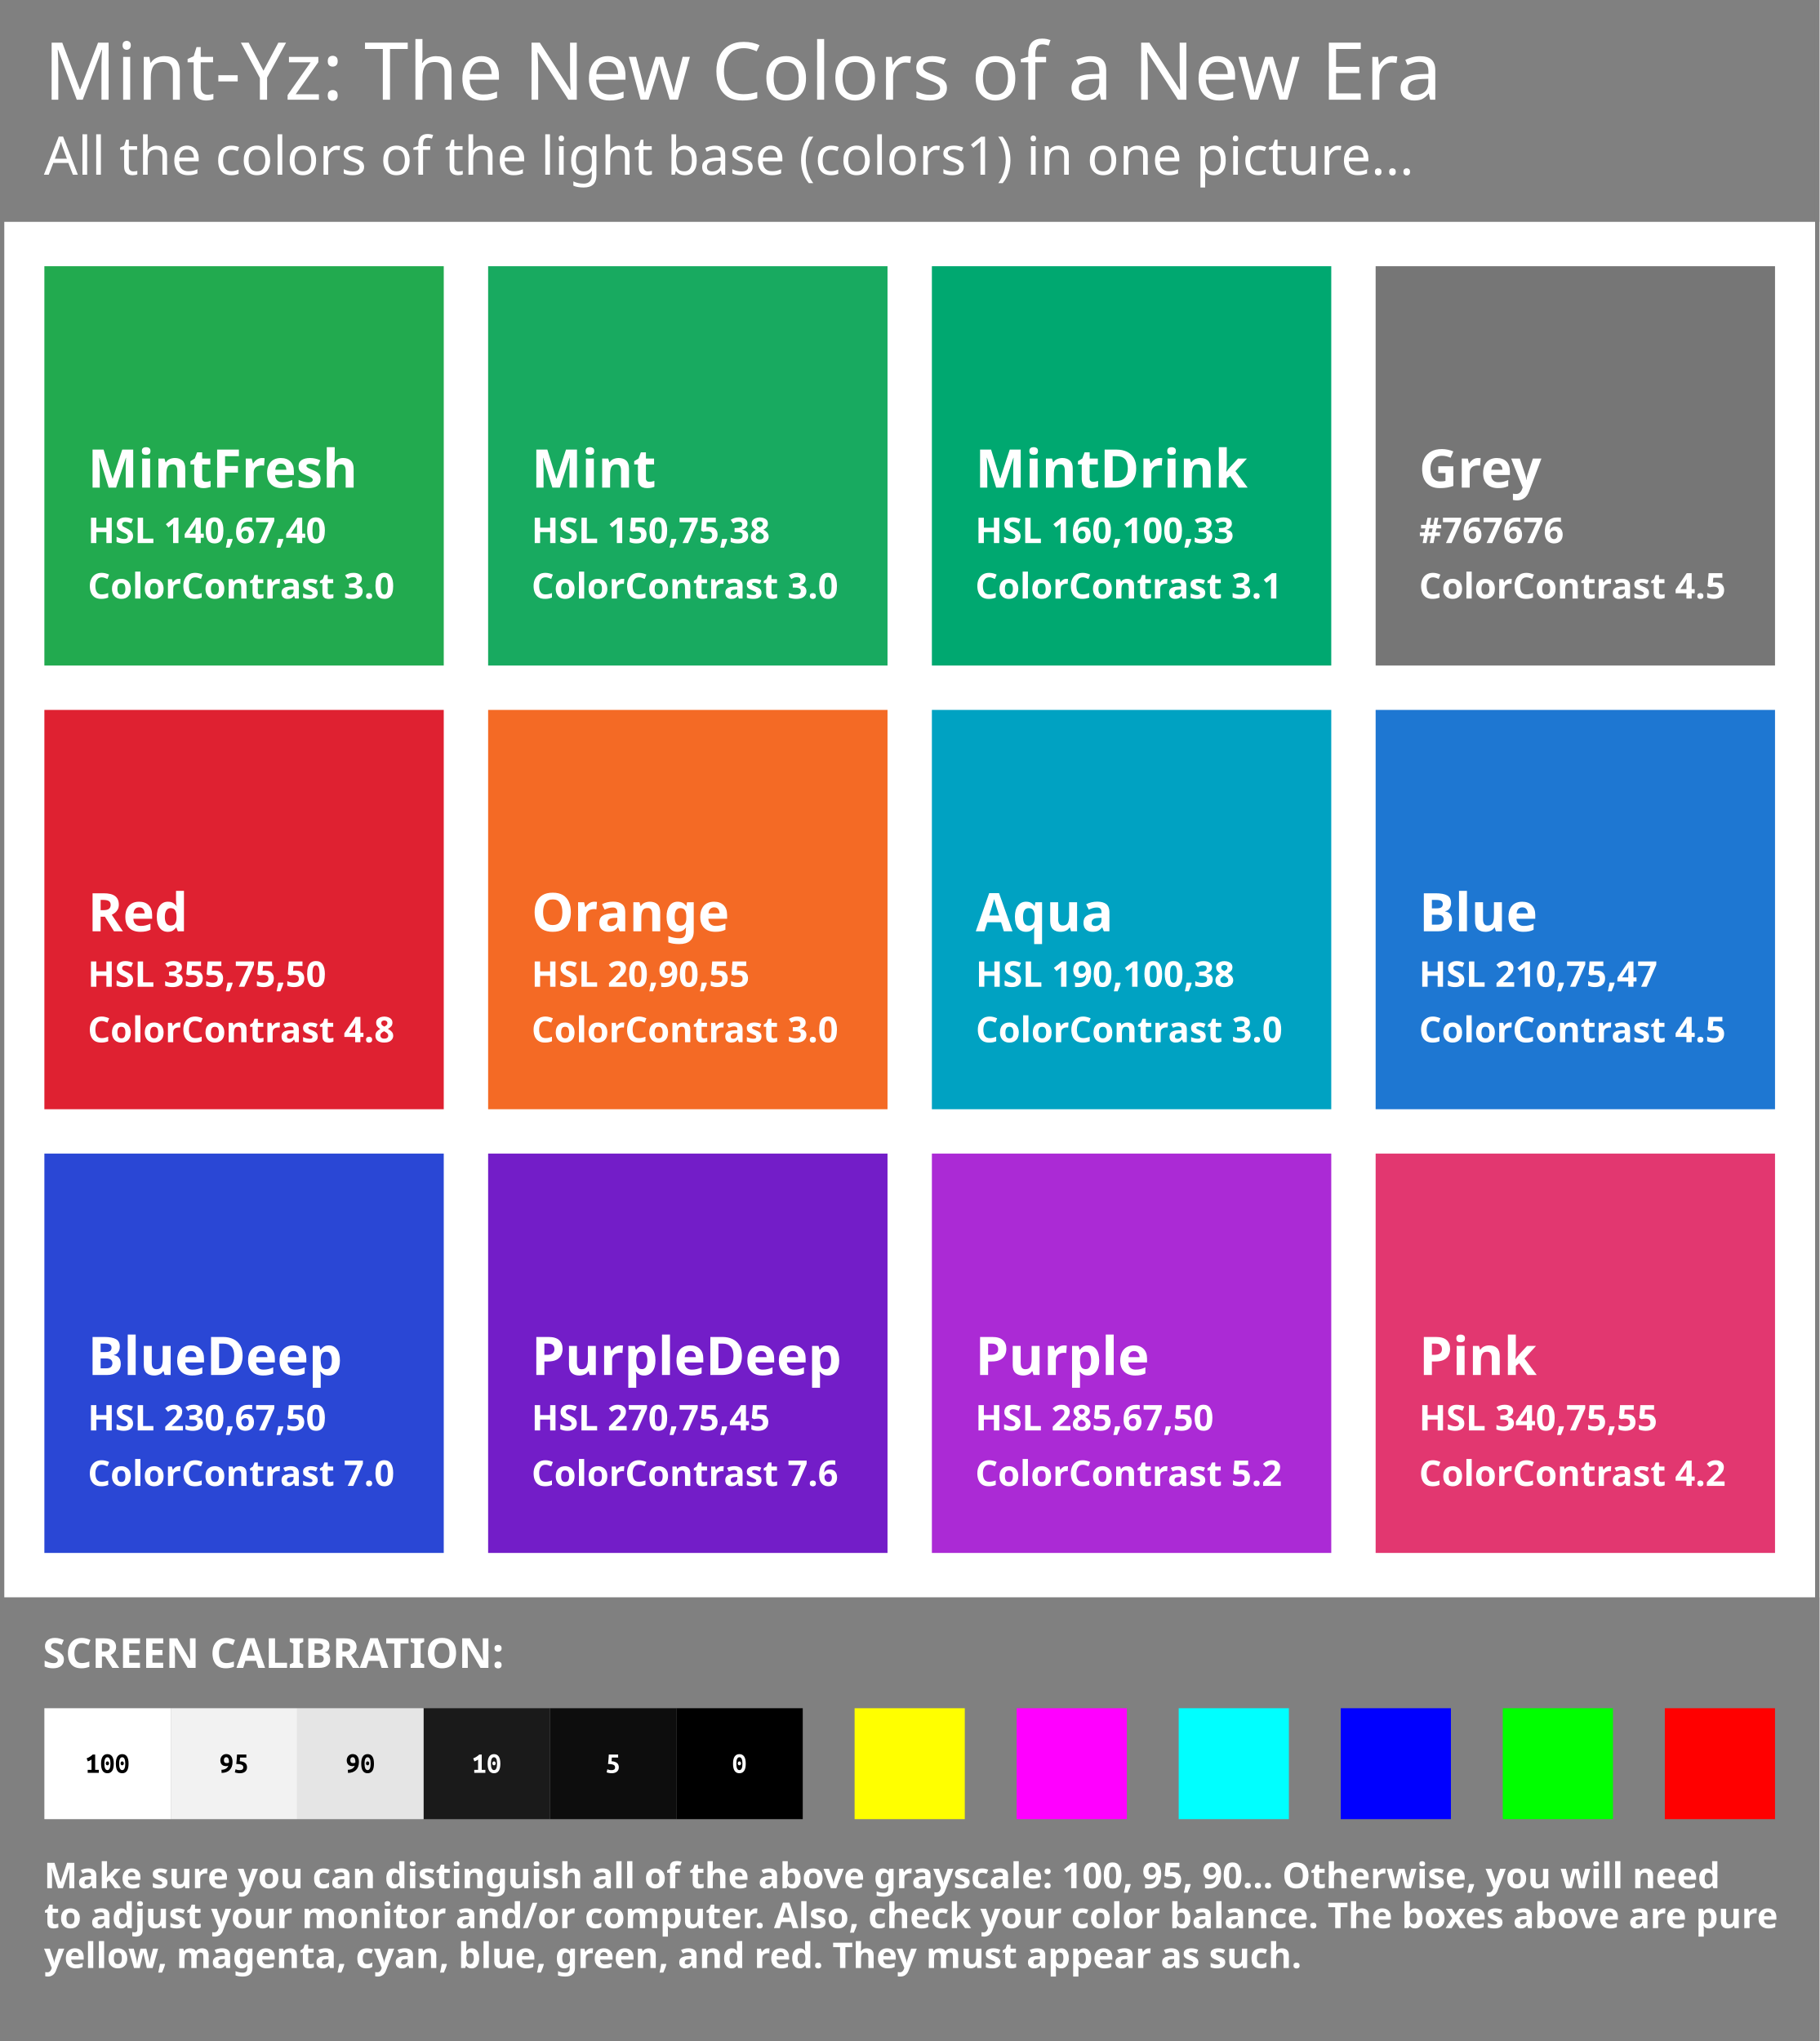
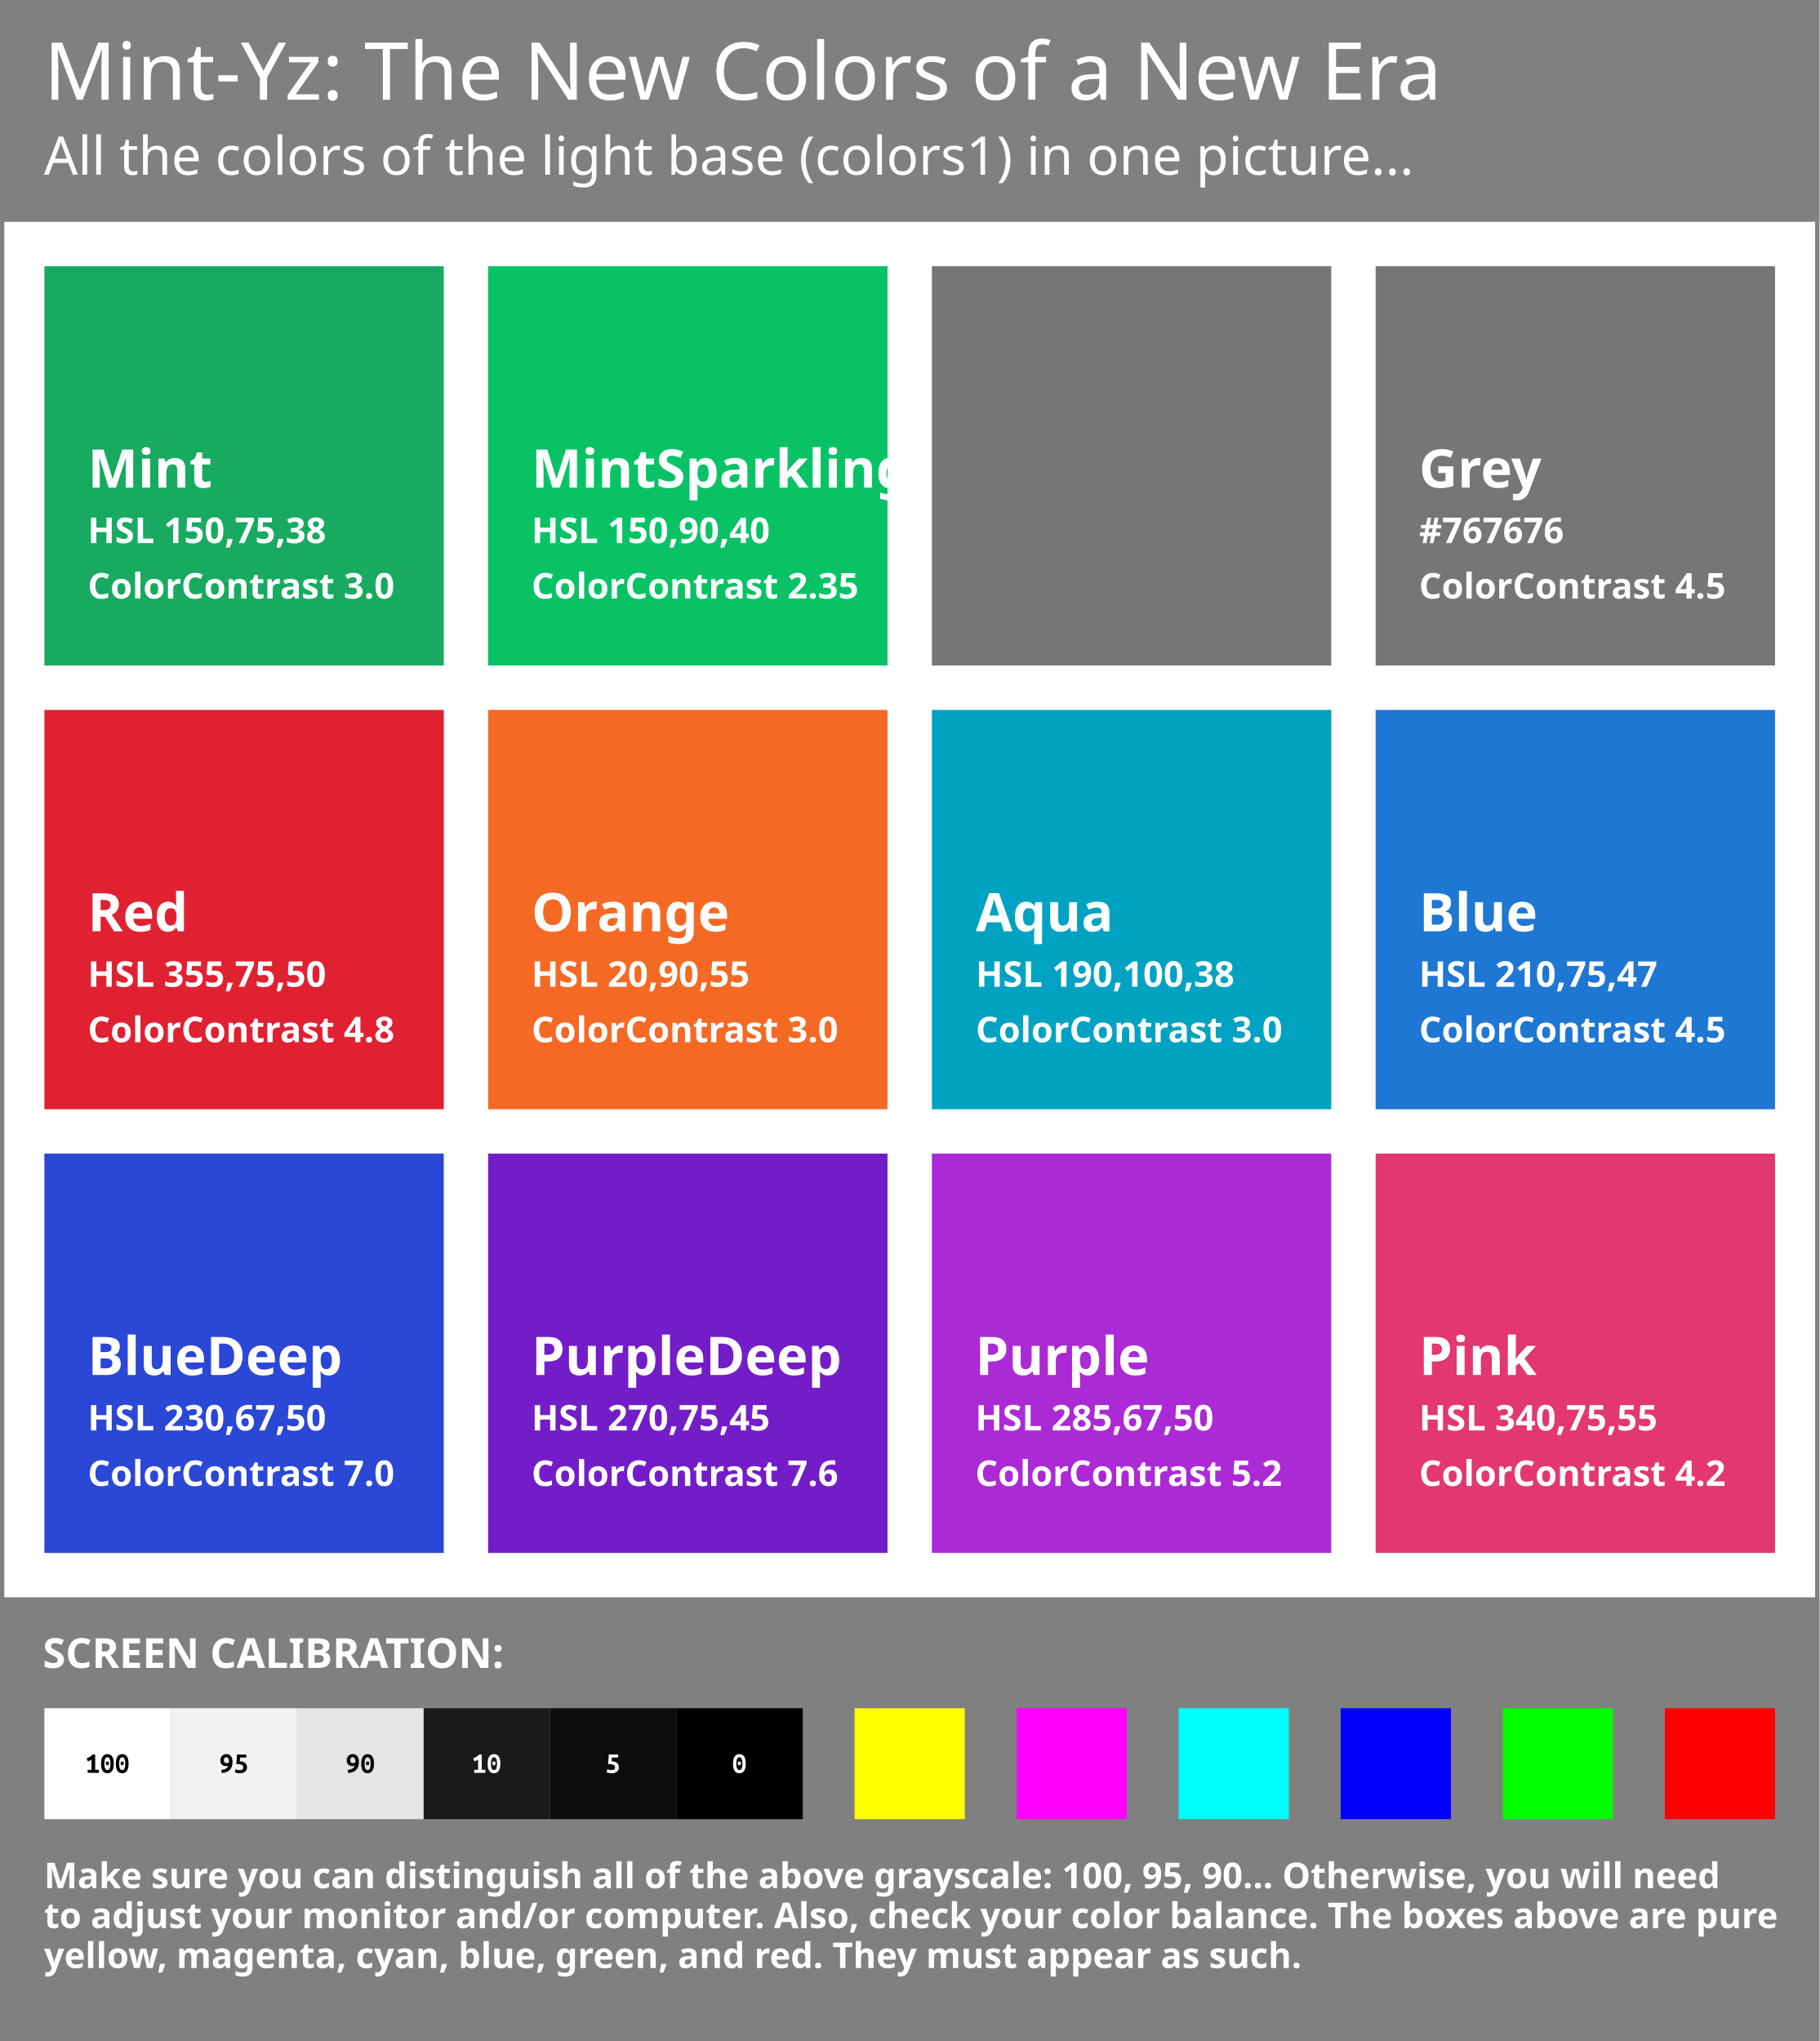
<svg xmlns="http://www.w3.org/2000/svg" width="820" height="920" viewBox="0 0 820 920" version="1.1" id="svg8">
  <defs id="defs2" />
  <g id="layer5">
    <rect y="0" x="0" height="920" width="820" id="rect122" style="fill:#ffffff;fill-opacity:1;stroke:none;stroke-width:0;stroke-opacity:1" />
  </g>
  <g id="layer1" transform="translate(0,-91.79999)">
+     <rect y="211.8" x="420" height="180" width="180" id="rect133" style="vector-effect:none;fill:#767676;fill-opacity:1;stroke:none;stroke-width:0;stroke-linecap:butt;stroke-linejoin:miter;stroke-miterlimit:4;stroke-dasharray:none;stroke-dashoffset:0;stroke-opacity:1" />
    <rect y="91.8" x="0" height="100" width="820" id="rect903" style="opacity:1;vector-effect:none;fill:#808080;fill-opacity:1;stroke:none;stroke-width:0;stroke-linecap:butt;stroke-linejoin:miter;stroke-miterlimit:4;stroke-dasharray:none;stroke-dashoffset:0;stroke-opacity:1" />
    <text xml:space="preserve" style="font-style:normal;font-variant:normal;font-weight:normal;font-stretch:normal;font-size:24px;line-height:1.25;font-family:'DejaVu Sans';-inkscape-font-specification:'DejaVu Sans';text-align:start;letter-spacing:0px;word-spacing:0px;text-anchor:start;fill:#000000;fill-opacity:1;stroke:none" x="19.784" y="136.748" id="text947">
      <tspan x="19.784" y="136.748" style="font-style:normal;font-variant:normal;font-weight:normal;font-stretch:normal;font-size:36px;font-family:'Ubuntu Mono';-inkscape-font-specification:'Ubuntu Mono';fill:#ffffff;fill-opacity:1" id="tspan921">Mint-Yz: The New Colors of a New Era</tspan>
      <tspan id="tspan135" x="19.784" y="170.556" style="font-style:normal;font-variant:normal;font-weight:normal;font-stretch:normal;font-size:24px;font-family:'Ubuntu Mono';-inkscape-font-specification:'Ubuntu Mono';fill:#ffffff;fill-opacity:1">All the colors of the light base (colors1) in one picture...</tspan>
    </text>
    <rect y="92.768" x="0.968" height="918.063" width="818.063" id="rect115" style="fill:none;fill-opacity:1;stroke:#808080;stroke-width:1.937;stroke-opacity:1" />
    <g id="g1134" transform="translate(0,-50)">
      <rect y="861.8" x="0" height="200" width="820" id="rect4820" style="opacity:1;vector-effect:none;fill:#808080;fill-opacity:1;stroke:none;stroke-width:0;stroke-linecap:butt;stroke-linejoin:miter;stroke-miterlimit:4;stroke-dasharray:none;stroke-dashoffset:0;stroke-opacity:1" />
      <g id="g1061">
        <g transform="matrix(0,-2.099737,2.760329,0,-19.81775,889.5778)" style="display:inline" id="g1269">
          <rect transform="rotate(-90)" rx="6.3846035e-17" y="-34.396" x="-297" height="23.812" width="17.992" id="rect7" style="fill:#ff0000;fill-opacity:1;stroke:none;stroke-width:0.15;stroke-miterlimit:4;stroke-dasharray:none;stroke-opacity:1" />
          <rect transform="rotate(-90)" style="fill:#00ff00;fill-opacity:1;stroke:none;stroke-width:0.15;stroke-miterlimit:4;stroke-dasharray:none;stroke-opacity:1" id="rect9" width="17.992" height="23.812" x="-270.542" y="-34.396" rx="6.3846035e-17" />
          <rect transform="rotate(-90)" rx="6.3846035e-17" y="-34.396" x="-244.083" height="23.812" width="17.992" id="rect11" style="fill:#0000ff;fill-opacity:1;stroke:none;stroke-width:0.15;stroke-miterlimit:4;stroke-dasharray:none;stroke-opacity:1" />
          <rect transform="rotate(-90)" style="fill:#ffff00;fill-opacity:1;stroke:none;stroke-width:0.15;stroke-miterlimit:4;stroke-dasharray:none;stroke-opacity:1" id="rect818" width="17.992" height="23.812" x="-164.708" y="-34.396" rx="6.3846035e-17" />
          <rect transform="rotate(-90)" rx="6.3846035e-17" y="-34.396" x="-217.625" height="23.812" width="17.992" id="rect820-7" style="fill:#00ffff;fill-opacity:1;stroke:none;stroke-width:0.15;stroke-miterlimit:4;stroke-dasharray:none;stroke-opacity:1" />
          <rect transform="rotate(-90)" style="fill:#ff00ff;fill-opacity:1;stroke:none;stroke-width:0.15;stroke-miterlimit:4;stroke-dasharray:none;stroke-opacity:1" id="rect822-6" width="17.992" height="23.812" x="-191.167" y="-34.396" rx="6.3846035e-17" />
        </g>
        <rect transform="scale(-1)" style="display:inline;fill:#000000;fill-opacity:1;stroke:none;stroke-width:0.387;stroke-miterlimit:4;stroke-dasharray:none;stroke-opacity:1" id="rect1035" width="56.966" height="50" x="-361.798" y="-961.8" rx="2.0215312e-16" />
        <rect transform="scale(-1)" rx="2.0215312e-16" y="-961.8" x="-304.831" height="50" width="56.966" id="rect1037" style="display:inline;fill:#0d0d0d;fill-opacity:1;stroke:none;stroke-width:0.387;stroke-miterlimit:4;stroke-dasharray:none;stroke-opacity:1" />
        <rect transform="scale(-1)" style="display:inline;fill:#f2f2f2;fill-opacity:1;stroke:none;stroke-width:0.387;stroke-miterlimit:4;stroke-dasharray:none;stroke-opacity:1" id="rect1039" width="56.966" height="50" x="-133.933" y="-961.8" rx="2.0215312e-16" />
        <rect transform="scale(-1)" rx="2.0215312e-16" y="-961.8" x="-247.865" height="50" width="56.966" id="rect1041" style="display:inline;fill:#1a1a1a;fill-opacity:1;stroke:none;stroke-width:0.387;stroke-miterlimit:4;stroke-dasharray:none;stroke-opacity:1" />
        <rect transform="scale(-1)" style="display:inline;fill:#e5e5e5;fill-opacity:1;stroke:none;stroke-width:0.387;stroke-miterlimit:4;stroke-dasharray:none;stroke-opacity:1" id="rect1043" width="56.966" height="50" x="-190.899" y="-961.8" rx="2.0215312e-16" />
        <rect rx="2.0215312e-16" y="-961.8" x="-76.966" height="50" width="56.966" id="rect1045" style="display:inline;fill:#ffffff;fill-opacity:1;stroke:none;stroke-width:0.387;stroke-miterlimit:4;stroke-dasharray:none;stroke-opacity:1" transform="scale(-1)" />
        <g id="g1028">
          <g style="font-weight:bold;font-size:13.333px;line-height:17.778px;font-family:'Ubuntu Mono';-inkscape-font-specification:'Ubuntu Mono Bold';letter-spacing:0px;word-spacing:0px" id="text135" aria-label="100">
            <path id="path983" style="font-size:13.333px;text-align:center;text-anchor:middle" d="m 41.25,939.573 v -4.613 q -0.373,0.267 -0.853,0.48 -0.48,0.2 -0.813,0.32 l -0.533,-1.36 q 0.32,-0.12 0.693,-0.307 0.373,-0.187 0.747,-0.413 0.373,-0.227 0.707,-0.48 0.333,-0.253 0.573,-0.52 h 1.12 v 6.893 h 1.64 v 1.36 h -5.013 v -1.36 z" />
            <path id="path985" style="font-size:13.333px;text-align:center;text-anchor:middle" d="m 51.277,936.786 q 0,2.187 -0.733,3.253 -0.733,1.067 -2.133,1.067 -1.4,0 -2.133,-1.067 -0.733,-1.067 -0.733,-3.253 0,-2.16 0.747,-3.227 0.747,-1.067 2.12,-1.067 1.4,0 2.133,1.067 0.733,1.053 0.733,3.227 z m -1.48,0 q 0,-1.413 -0.36,-2.147 -0.347,-0.747 -1.027,-0.747 -0.667,0 -1.027,0.747 -0.36,0.733 -0.36,2.147 0,1.427 0.36,2.173 0.36,0.733 1.027,0.733 0.68,0 1.027,-0.733 0.36,-0.747 0.36,-2.173 z m -0.64,-0.133 q 0,0.36 -0.213,0.627 -0.2,0.253 -0.52,0.253 -0.347,0 -0.547,-0.253 -0.2,-0.267 -0.2,-0.627 0,-0.36 0.2,-0.627 0.2,-0.267 0.547,-0.267 0.32,0 0.52,0.267 0.213,0.267 0.213,0.627 z" />
            <path id="path987" style="font-size:13.333px;text-align:center;text-anchor:middle" d="m 57.943,936.786 q 0,2.187 -0.733,3.253 -0.733,1.067 -2.133,1.067 -1.4,0 -2.133,-1.067 -0.733,-1.067 -0.733,-3.253 0,-2.16 0.747,-3.227 0.747,-1.067 2.12,-1.067 1.4,0 2.133,1.067 0.733,1.053 0.733,3.227 z m -1.48,0 q 0,-1.413 -0.36,-2.147 -0.347,-0.747 -1.027,-0.747 -0.667,0 -1.027,0.747 -0.36,0.733 -0.36,2.147 0,1.427 0.36,2.173 0.36,0.733 1.027,0.733 0.68,0 1.027,-0.733 0.36,-0.747 0.36,-2.173 z m -0.64,-0.133 q 0,0.36 -0.213,0.627 -0.2,0.253 -0.52,0.253 -0.347,0 -0.547,-0.253 -0.2,-0.267 -0.2,-0.627 0,-0.36 0.2,-0.627 0.2,-0.267 0.547,-0.267 0.32,0 0.52,0.267 0.213,0.267 0.213,0.627 z" />
          </g>
          <g style="font-weight:bold;font-size:13.333px;line-height:17.778px;font-family:'Ubuntu Mono';-inkscape-font-specification:'Ubuntu Mono Bold';letter-spacing:0px;word-spacing:0px" id="text141" aria-label="0">
            <path id="path990" style="font-size:13.333px;text-align:center;text-anchor:middle;fill:#ffffff;fill-opacity:1" d="m 336.107,936.786 q 0,2.187 -0.733,3.253 -0.733,1.067 -2.133,1.067 -1.4,0 -2.133,-1.067 -0.733,-1.067 -0.733,-3.253 0,-2.16 0.747,-3.227 0.747,-1.067 2.12,-1.067 1.4,0 2.133,1.067 0.733,1.053 0.733,3.227 z m -1.48,0 q 0,-1.413 -0.36,-2.147 -0.347,-0.747 -1.027,-0.747 -0.667,0 -1.027,0.747 -0.36,0.733 -0.36,2.147 0,1.427 0.36,2.173 0.36,0.733 1.027,0.733 0.68,0 1.027,-0.733 0.36,-0.747 0.36,-2.173 z m -0.64,-0.133 q 0,0.36 -0.213,0.627 -0.2,0.253 -0.52,0.253 -0.347,0 -0.547,-0.253 -0.2,-0.267 -0.2,-0.627 0,-0.36 0.2,-0.627 0.2,-0.267 0.547,-0.267 0.32,0 0.52,0.267 0.213,0.267 0.213,0.627 z" />
          </g>
          <g style="font-weight:bold;font-size:13.333px;line-height:17.778px;font-family:'Ubuntu Mono';-inkscape-font-specification:'Ubuntu Mono Bold';letter-spacing:0px;word-spacing:0px" id="text968" aria-label="95">
            <path id="path993" style="font-size:13.333px;text-align:center;text-anchor:middle" d="m 102.189,936.546 q 0.253,0 0.533,-0.053 0.28,-0.053 0.453,-0.147 0.013,-0.107 0.013,-0.253 0.013,-0.16 0.013,-0.307 0,-0.333 -0.067,-0.667 -0.053,-0.347 -0.2,-0.627 -0.133,-0.28 -0.373,-0.453 -0.227,-0.173 -0.573,-0.173 -0.293,0 -0.507,0.12 -0.2,0.107 -0.333,0.293 -0.12,0.187 -0.187,0.44 -0.053,0.253 -0.053,0.533 0,0.627 0.293,0.96 0.293,0.333 0.987,0.333 z m -0.213,1.36 q -0.72,0 -1.227,-0.2 -0.507,-0.213 -0.827,-0.573 -0.32,-0.36 -0.467,-0.827 -0.147,-0.48 -0.147,-1.027 0,-0.48 0.16,-0.973 0.173,-0.507 0.493,-0.907 0.333,-0.413 0.827,-0.667 0.493,-0.267 1.16,-0.267 1.387,0 2.12,0.933 0.733,0.933 0.733,2.6 0,1.2 -0.347,2.133 -0.347,0.92 -1,1.547 -0.64,0.627 -1.56,0.96 -0.907,0.32 -2.027,0.32 l -0.053,-1.413 q 1.067,-0.013 1.907,-0.453 0.84,-0.453 1.187,-1.413 -0.52,0.227 -0.933,0.227 z" />
            <path id="path995" style="font-size:13.333px;text-align:center;text-anchor:middle" d="m 109.656,938.506 q 0,-0.347 -0.12,-0.627 -0.107,-0.293 -0.453,-0.493 -0.333,-0.213 -0.96,-0.32 -0.627,-0.12 -1.64,-0.12 0.133,-1.12 0.213,-2.187 0.08,-1.08 0.12,-2.08 h 4.213 v 1.36 h -2.84 q -0.027,0.427 -0.067,0.893 -0.04,0.467 -0.067,0.76 1.653,0.107 2.467,0.8 0.813,0.693 0.813,1.947 0,0.573 -0.2,1.067 -0.2,0.48 -0.613,0.84 -0.413,0.36 -1.027,0.56 -0.613,0.2 -1.427,0.2 -0.32,0 -0.653,-0.04 -0.333,-0.04 -0.64,-0.107 -0.307,-0.053 -0.56,-0.133 -0.24,-0.08 -0.373,-0.147 l 0.333,-1.36 q 0.293,0.147 0.747,0.267 0.453,0.12 1.133,0.12 0.48,0 0.787,-0.107 0.32,-0.107 0.493,-0.267 0.187,-0.173 0.253,-0.387 0.067,-0.213 0.067,-0.44 z" />
          </g>
          <g style="font-weight:bold;font-size:13.333px;line-height:17.778px;font-family:'Ubuntu Mono';-inkscape-font-specification:'Ubuntu Mono Bold';letter-spacing:0px;word-spacing:0px" id="text973" aria-label="90">
            <path id="path998" style="font-size:13.333px;text-align:center;text-anchor:middle" d="m 159.155,936.546 q 0.253,0 0.533,-0.053 0.28,-0.053 0.453,-0.147 0.013,-0.107 0.013,-0.253 0.013,-0.16 0.013,-0.307 0,-0.333 -0.067,-0.667 -0.053,-0.347 -0.2,-0.627 -0.133,-0.28 -0.373,-0.453 -0.227,-0.173 -0.573,-0.173 -0.293,0 -0.507,0.12 -0.2,0.107 -0.333,0.293 -0.12,0.187 -0.187,0.44 -0.053,0.253 -0.053,0.533 0,0.627 0.293,0.96 0.293,0.333 0.987,0.333 z m -0.213,1.36 q -0.72,0 -1.227,-0.2 -0.507,-0.213 -0.827,-0.573 -0.32,-0.36 -0.467,-0.827 -0.147,-0.48 -0.147,-1.027 0,-0.48 0.16,-0.973 0.173,-0.507 0.493,-0.907 0.333,-0.413 0.827,-0.667 0.493,-0.267 1.16,-0.267 1.387,0 2.12,0.933 0.733,0.933 0.733,2.6 0,1.2 -0.347,2.133 -0.347,0.92 -1,1.547 -0.64,0.627 -1.56,0.96 -0.907,0.32 -2.027,0.32 l -0.053,-1.413 q 1.067,-0.013 1.907,-0.453 0.84,-0.453 1.187,-1.413 -0.52,0.227 -0.933,0.227 z" />
            <path id="path1000" style="font-size:13.333px;text-align:center;text-anchor:middle" d="m 168.542,936.786 q 0,2.187 -0.733,3.253 -0.733,1.067 -2.133,1.067 -1.4,0 -2.133,-1.067 -0.733,-1.067 -0.733,-3.253 0,-2.16 0.747,-3.227 0.747,-1.067 2.12,-1.067 1.4,0 2.133,1.067 0.733,1.053 0.733,3.227 z m -1.48,0 q 0,-1.413 -0.36,-2.147 -0.347,-0.747 -1.027,-0.747 -0.667,0 -1.027,0.747 -0.36,0.733 -0.36,2.147 0,1.427 0.36,2.173 0.36,0.733 1.027,0.733 0.68,0 1.027,-0.733 0.36,-0.747 0.36,-2.173 z m -0.64,-0.133 q 0,0.36 -0.213,0.627 -0.2,0.253 -0.52,0.253 -0.347,0 -0.547,-0.253 -0.2,-0.267 -0.2,-0.627 0,-0.36 0.2,-0.627 0.2,-0.267 0.547,-0.267 0.32,0 0.52,0.267 0.213,0.267 0.213,0.627 z" />
          </g>
          <g style="font-weight:bold;font-size:13.333px;line-height:17.778px;font-family:'Ubuntu Mono';-inkscape-font-specification:'Ubuntu Mono Bold';letter-spacing:0px;word-spacing:0px" id="text977" aria-label="10">
            <path id="path1003" style="font-size:13.333px;text-align:center;text-anchor:middle;fill:#ffffff;fill-opacity:1" d="m 215.481,939.573 v -4.613 q -0.373,0.267 -0.853,0.48 -0.48,0.2 -0.813,0.32 l -0.533,-1.36 q 0.32,-0.12 0.693,-0.307 0.373,-0.187 0.747,-0.413 0.373,-0.227 0.707,-0.48 0.333,-0.253 0.573,-0.52 h 1.12 v 6.893 h 1.64 v 1.36 H 213.748 v -1.36 z" />
            <path id="path1005" style="font-size:13.333px;text-align:center;text-anchor:middle;fill:#ffffff;fill-opacity:1" d="m 225.508,936.786 q 0,2.187 -0.733,3.253 -0.733,1.067 -2.133,1.067 -1.4,0 -2.133,-1.067 -0.733,-1.067 -0.733,-3.253 0,-2.16 0.747,-3.227 0.747,-1.067 2.12,-1.067 1.4,0 2.133,1.067 0.733,1.053 0.733,3.227 z m -1.48,0 q 0,-1.413 -0.36,-2.147 -0.347,-0.747 -1.027,-0.747 -0.667,0 -1.027,0.747 -0.36,0.733 -0.36,2.147 0,1.427 0.36,2.173 0.36,0.733 1.027,0.733 0.68,0 1.027,-0.733 0.36,-0.747 0.36,-2.173 z m -0.64,-0.133 q 0,0.36 -0.213,0.627 -0.2,0.253 -0.52,0.253 -0.347,0 -0.547,-0.253 -0.2,-0.267 -0.2,-0.627 0,-0.36 0.2,-0.627 0.2,-0.267 0.547,-0.267 0.32,0 0.52,0.267 0.213,0.267 0.213,0.627 z" />
          </g>
          <g style="font-weight:bold;font-size:13.333px;line-height:17.778px;font-family:'Ubuntu Mono';-inkscape-font-specification:'Ubuntu Mono Bold';letter-spacing:0px;word-spacing:0px" id="text981" aria-label="5">
            <path id="path1008" style="font-size:13.333px;text-align:center;text-anchor:middle;fill:#ffffff;fill-opacity:1" d="m 277.221,938.506 q 0,-0.347 -0.12,-0.627 -0.107,-0.293 -0.453,-0.493 -0.333,-0.213 -0.96,-0.32 -0.627,-0.12 -1.64,-0.12 0.133,-1.12 0.213,-2.187 0.08,-1.08 0.12,-2.08 h 4.213 v 1.36 h -2.84 q -0.027,0.427 -0.067,0.893 -0.04,0.467 -0.067,0.76 1.653,0.107 2.467,0.8 0.813,0.693 0.813,1.947 0,0.573 -0.2,1.067 -0.2,0.48 -0.613,0.84 -0.413,0.36 -1.027,0.56 -0.613,0.2 -1.427,0.2 -0.32,0 -0.653,-0.04 -0.333,-0.04 -0.64,-0.107 -0.307,-0.053 -0.56,-0.133 -0.24,-0.08 -0.373,-0.147 l 0.333,-1.36 q 0.293,0.147 0.747,0.267 0.453,0.12 1.133,0.12 0.48,0 0.787,-0.107 0.32,-0.107 0.493,-0.267 0.187,-0.173 0.253,-0.387 0.067,-0.213 0.067,-0.44 z" />
          </g>
        </g>
      </g>
      <text id="text1065" y="893.616" x="19.253" style="font-weight:bold;font-size:18.667px;line-height:29.333px;font-family:'Ubuntu Mono';-inkscape-font-specification:'Ubuntu Mono Bold';letter-spacing:0px;word-spacing:0px" xml:space="preserve">
        <tspan style="font-size:18.667px;fill:#ffffff;fill-opacity:1" y="893.616" x="19.253" id="tspan1063">SCREEN CALIBRATION:</tspan>
      </text>
      <text id="text1069" y="992.904" x="19.856" style="font-weight:bold;font-size:16px;line-height:18px;font-family:'Ubuntu Mono';-inkscape-font-specification:'Ubuntu Mono Bold';letter-spacing:0px;word-spacing:0px" xml:space="preserve">
        <tspan style="font-style:normal;font-variant:normal;font-weight:bold;font-stretch:normal;font-family:'Ubuntu Mono';-inkscape-font-specification:'Ubuntu Mono Bold';fill:#ffffff;fill-opacity:1" id="tspan1075" y="992.904" x="19.856">Make sure you can distinguish all of the above grayscale: 100, 95, 90... Otherwise, you will need</tspan>
        <tspan style="font-style:normal;font-variant:normal;font-weight:bold;font-stretch:normal;font-family:'Ubuntu Mono';-inkscape-font-specification:'Ubuntu Mono Bold';fill:#ffffff;fill-opacity:1" id="tspan1079" y="1010.904" x="19.856">to adjust your monitor and/or computer. Also, check your color balance. The boxes above are pure</tspan>
        <tspan id="tspan1089" style="font-style:normal;font-variant:normal;font-weight:bold;font-stretch:normal;font-family:'Ubuntu Mono';-inkscape-font-specification:'Ubuntu Mono Bold';fill:#ffffff;fill-opacity:1" y="1028.904" x="19.856">yellow, magenta, cyan, blue, green, and red. They must appear as such.</tspan>
      </text>
    </g>
    <g id="g935" transform="translate(400,150)">
      <rect style="opacity:1;vector-effect:none;fill:#00a2c2;fill-opacity:1;stroke:none;stroke-width:0;stroke-linecap:butt;stroke-linejoin:miter;stroke-miterlimit:4;stroke-dasharray:none;stroke-dashoffset:0;stroke-opacity:1" id="rect830" width="180" height="180" x="20" y="261.8" />
      <text id="text59" y="361.592" x="39.784" style="font-style:normal;font-variant:normal;font-weight:bold;font-stretch:normal;font-size:16px;line-height:25px;font-family:'Ubuntu Mono';-inkscape-font-specification:'Ubuntu Mono Bold';text-align:start;letter-spacing:0px;word-spacing:0px;text-anchor:start;fill:#000000;fill-opacity:1;stroke:none" xml:space="preserve">
        <tspan id="tspan866" style="font-size:24px;line-height:18px;fill:#ffffff;fill-opacity:1" y="361.592" x="39.784">Aqua</tspan>
        <tspan id="tspan872" style="line-height:18px;fill:#ffffff;fill-opacity:1" y="386.592" x="39.784">HSL 190,100,38</tspan>
        <tspan style="line-height:18px;fill:#ffffff;fill-opacity:1" y="411.592" x="39.784" id="tspan933">ColorContrast 3.0</tspan>
      </text>
    </g>
    <g id="g956" transform="translate(0,-50)">
      <rect y="261.8" x="620" height="180" width="180" id="rect55" style="opacity:1;vector-effect:none;fill:#767676;fill-opacity:1;stroke:none;stroke-width:0;stroke-linecap:butt;stroke-linejoin:miter;stroke-miterlimit:4;stroke-dasharray:none;stroke-dashoffset:0;stroke-opacity:1" />
      <text xml:space="preserve" style="font-style:normal;font-variant:normal;font-weight:bold;font-stretch:normal;font-size:16px;line-height:25px;font-family:'Ubuntu Mono';-inkscape-font-specification:'Ubuntu Mono Bold';text-align:start;letter-spacing:0px;word-spacing:0px;text-anchor:start;fill:#000000;fill-opacity:1;stroke:none" x="639.568" y="361.592" id="text896">
        <tspan x="639.568" y="361.592" style="font-size:24px;line-height:18px;fill:#ffffff;fill-opacity:1" id="tspan890">Grey</tspan>
        <tspan x="639.568" y="386.592" style="line-height:18px;fill:#ffffff;fill-opacity:1" id="tspan892">#767676</tspan>
        <tspan x="639.568" y="411.592" style="line-height:18px;fill:#ffffff;fill-opacity:1" id="tspan894">ColorContrast 4.5</tspan>
      </text>
    </g>
    <g id="g990" transform="translate(-200,-45.39999)">
      <rect y="457.2" x="420" height="180" width="180" id="rect812" style="vector-effect:none;fill:#f46a25;fill-opacity:1;stroke:none;stroke-width:0;stroke-linecap:butt;stroke-linejoin:miter;stroke-miterlimit:4;stroke-dasharray:none;stroke-dashoffset:0;stroke-opacity:1" />
      <text id="text904" y="556.992" x="439.568" style="font-style:normal;font-variant:normal;font-weight:bold;font-stretch:normal;font-size:16px;line-height:25px;font-family:'Ubuntu Mono';-inkscape-font-specification:'Ubuntu Mono Bold';text-align:start;letter-spacing:0px;word-spacing:0px;text-anchor:start;fill:#000000;fill-opacity:1;stroke:none" xml:space="preserve">
        <tspan id="tspan898" style="font-size:24px;line-height:18px;fill:#ffffff;fill-opacity:1" y="556.992" x="439.568">Orange</tspan>
        <tspan id="tspan900" style="line-height:18px;fill:#ffffff;fill-opacity:1" y="581.992" x="439.568">HSL 20,90,55</tspan>
        <tspan id="tspan902" style="line-height:18px;fill:#ffffff;fill-opacity:1" y="606.992" x="439.568">ColorContrast 3.0</tspan>
      </text>
    </g>
    <g id="g970" transform="translate(400,150)">
      <rect y="461.8" x="220" height="180" width="180" id="rect822" style="opacity:1;vector-effect:none;fill:#e23770;fill-opacity:1;stroke:none;stroke-width:0;stroke-linecap:butt;stroke-linejoin:miter;stroke-miterlimit:4;stroke-dasharray:none;stroke-dashoffset:0;stroke-opacity:1" />
      <text id="text912" y="561.592" x="239.568" style="font-style:normal;font-variant:normal;font-weight:bold;font-stretch:normal;font-size:16px;line-height:25px;font-family:'Ubuntu Mono';-inkscape-font-specification:'Ubuntu Mono Bold';text-align:start;letter-spacing:0px;word-spacing:0px;text-anchor:start;fill:#000000;fill-opacity:1;stroke:none" xml:space="preserve">
        <tspan id="tspan906" style="font-size:24px;line-height:18px;fill:#ffffff;fill-opacity:1" y="561.592" x="239.568">Pink</tspan>
        <tspan id="tspan908" style="line-height:18px;fill:#ffffff;fill-opacity:1" y="586.592" x="239.568">HSL 340,75,55 </tspan>
        <tspan id="tspan910" style="line-height:18px;fill:#ffffff;fill-opacity:1" y="611.592" x="239.568">ColorContrast 4.2</tspan>
      </text>
    </g>
    <g id="g977" transform="translate(0,150)">
      <rect style="opacity:1;vector-effect:none;fill:#ab2ad5;fill-opacity:1;stroke:none;stroke-width:0;stroke-linecap:butt;stroke-linejoin:miter;stroke-miterlimit:4;stroke-dasharray:none;stroke-dashoffset:0;stroke-opacity:1" id="rect820" width="180" height="180" x="420" y="461.8" />
      <text xml:space="preserve" style="font-style:normal;font-variant:normal;font-weight:bold;font-stretch:normal;font-size:16px;line-height:25px;font-family:'Ubuntu Mono';-inkscape-font-specification:'Ubuntu Mono Bold';text-align:start;letter-spacing:0px;word-spacing:0px;text-anchor:start;fill:#000000;fill-opacity:1;stroke:none" x="439.568" y="561.592" id="text920">
        <tspan x="439.568" y="561.592" style="font-size:24px;line-height:18px;fill:#ffffff;fill-opacity:1" id="tspan914">Purple</tspan>
        <tspan x="439.568" y="586.592" style="line-height:18px;fill:#ffffff;fill-opacity:1" id="tspan916">HSL 285,67,50 </tspan>
        <tspan x="439.568" y="611.592" style="line-height:18px;fill:#ffffff;fill-opacity:1" id="tspan918">ColorContrast 5.2</tspan>
      </text>
    </g>
    <g id="g984" transform="translate(-600,-50)">
      <rect y="461.8" x="620" height="180" width="180" id="rect824" style="opacity:1;vector-effect:none;fill:#df2131;fill-opacity:1;stroke:none;stroke-width:0;stroke-linecap:butt;stroke-linejoin:miter;stroke-miterlimit:4;stroke-dasharray:none;stroke-dashoffset:0;stroke-opacity:1" />
      <text id="text928" y="561.592" x="639.568" style="font-style:normal;font-variant:normal;font-weight:bold;font-stretch:normal;font-size:16px;line-height:25px;font-family:'Ubuntu Mono';-inkscape-font-specification:'Ubuntu Mono Bold';text-align:start;letter-spacing:0px;word-spacing:0px;text-anchor:start;fill:#000000;fill-opacity:1;stroke:none" xml:space="preserve">
        <tspan id="tspan922" style="font-size:24px;line-height:18px;fill:#ffffff;fill-opacity:1" y="561.592" x="639.568">Red</tspan>
        <tspan id="tspan924" style="line-height:18px;fill:#ffffff;fill-opacity:1" y="586.592" x="639.568">HSL 355,75,50 </tspan>
        <tspan style="line-height:18px;fill:#ffffff;fill-opacity:1" y="611.592" x="639.568" id="tspan923">ColorContrast 4.8</tspan>
      </text>
    </g>
-     <g transform="translate(-400,-450)" id="g991">
-       <rect style="opacity:1;vector-effect:none;fill:#22aa4f;fill-opacity:1;stroke:none;stroke-width:0;stroke-linecap:butt;stroke-linejoin:miter;stroke-miterlimit:4;stroke-dasharray:none;stroke-dashoffset:0;stroke-opacity:1" id="rect816" width="180" height="180" x="420" y="661.8" />
+     <g transform="translate(-200,-450)" id="g991">
+       <rect style="opacity:1;vector-effect:none;fill:#0ac266;fill-opacity:1;stroke:none;stroke-width:0;stroke-linecap:butt;stroke-linejoin:miter;stroke-miterlimit:4;stroke-dasharray:none;stroke-dashoffset:0;stroke-opacity:1" id="rect816" width="180" height="180" x="420" y="661.8" />
      <text id="text952" y="761.592" x="439.568" style="font-style:normal;font-variant:normal;font-weight:bold;font-stretch:normal;font-size:16px;line-height:25px;font-family:'Ubuntu Mono';-inkscape-font-specification:'Ubuntu Mono Bold';text-align:start;letter-spacing:0px;word-spacing:0px;text-anchor:start;fill:#000000;fill-opacity:1;stroke:none" xml:space="preserve">
-         <tspan id="tspan946" style="font-size:24px;line-height:18px;fill:#ffffff;fill-opacity:1" y="761.592" x="439.568">MintFresh</tspan>
-         <tspan id="tspan950" style="line-height:18px;fill:#ffffff;fill-opacity:1" y="786.592" x="439.568">HSL 140,67,40</tspan>
-         <tspan style="line-height:18px;fill:#ffffff;fill-opacity:1" y="811.592" x="439.568" id="tspan992">ColorContrast 3.0</tspan>
+         <tspan id="tspan946" style="font-size:24px;line-height:18px;fill:#ffffff;fill-opacity:1" y="761.592" x="439.568">MintSparkling</tspan>
+         <tspan id="tspan950" style="line-height:18px;fill:#ffffff;fill-opacity:1" y="786.592" x="439.568">HSL 150,90,40</tspan>
+         <tspan style="line-height:18px;fill:#ffffff;fill-opacity:1" y="811.592" x="439.568" id="tspan992">ColorContrast 2.35</tspan>
      </text>
    </g>
    <g id="g942" transform="translate(400,150)">
      <rect style="opacity:1;vector-effect:none;fill:#1e77d2;fill-opacity:1;stroke:none;stroke-width:0;stroke-linecap:butt;stroke-linejoin:miter;stroke-miterlimit:4;stroke-dasharray:none;stroke-dashoffset:0;stroke-opacity:1" id="rect842" width="180" height="180" x="220" y="261.8" />
      <text xml:space="preserve" style="font-style:normal;font-variant:normal;font-weight:bold;font-stretch:normal;font-size:16px;line-height:25px;font-family:'Ubuntu Mono';-inkscape-font-specification:'Ubuntu Mono Bold';text-align:start;letter-spacing:0px;word-spacing:0px;text-anchor:start;fill:#000000;fill-opacity:1;stroke:none" x="239.568" y="361.592" id="text880">
        <tspan x="239.568" y="361.592" style="font-size:24px;line-height:18px;fill:#ffffff;fill-opacity:1" id="tspan874">Blue</tspan>
        <tspan x="239.568" y="386.592" style="line-height:18px;fill:#ffffff;fill-opacity:1" id="tspan878">HSL 210,75,47</tspan>
        <tspan x="239.568" y="411.592" style="line-height:18px;fill:#ffffff;fill-opacity:1" id="tspan935">ColorContrast 4.5</tspan>
      </text>
    </g>
    <g id="g983" transform="translate(0,-50)">
      <rect style="vector-effect:none;fill:#2a47d5;fill-opacity:1;stroke:none;stroke-width:0;stroke-linecap:butt;stroke-linejoin:miter;stroke-miterlimit:4;stroke-dasharray:none;stroke-dashoffset:0;stroke-opacity:1" id="rect828" width="180" height="180" x="20" y="661.8" />
      <text xml:space="preserve" style="font-style:normal;font-variant:normal;font-weight:bold;font-stretch:normal;font-size:16px;line-height:25px;font-family:'Ubuntu Mono';-inkscape-font-specification:'Ubuntu Mono Bold';text-align:start;letter-spacing:0px;word-spacing:0px;text-anchor:start;fill:#000000;fill-opacity:1;stroke:none" x="39.568" y="761.592" id="text976">
        <tspan x="39.568" y="761.592" style="font-size:24px;line-height:18px;fill:#ffffff;fill-opacity:1" id="tspan970">BlueDeep</tspan>
        <tspan x="39.568" y="786.592" style="line-height:18px;fill:#ffffff;fill-opacity:1" id="tspan972">HSL 230,67,50</tspan>
        <tspan x="39.568" y="811.592" style="line-height:18px;fill:#ffffff;fill-opacity:1" id="tspan974">ColorContrast 7.0</tspan>
      </text>
    </g>
-     <g id="g955" transform="translate(0,-450)">
-       <rect y="661.8" x="420" height="180" width="180" id="rect944" style="opacity:1;vector-effect:none;fill:#00a870;fill-opacity:1;stroke:none;stroke-width:0;stroke-linecap:butt;stroke-linejoin:miter;stroke-miterlimit:4;stroke-dasharray:none;stroke-dashoffset:0;stroke-opacity:1" />
-       <text xml:space="preserve" style="font-style:normal;font-variant:normal;font-weight:bold;font-stretch:normal;font-size:16px;line-height:25px;font-family:'Ubuntu Mono';-inkscape-font-specification:'Ubuntu Mono Bold';text-align:start;letter-spacing:0px;word-spacing:0px;text-anchor:start;fill:#000000;fill-opacity:1;stroke:none" x="439.568" y="761.592" id="text953">
-         <tspan x="439.568" y="761.592" style="font-size:24px;line-height:18px;fill:#ffffff;fill-opacity:1" id="tspan947">MintDrink</tspan>
-         <tspan x="439.568" y="786.592" style="line-height:18px;fill:#ffffff;fill-opacity:1" id="tspan949">HSL 160,100,33</tspan>
-         <tspan id="tspan951" x="439.568" y="811.592" style="line-height:18px;fill:#ffffff;fill-opacity:1">ColorContrast 3.1</tspan>
-       </text>
-     </g>
    <g transform="translate(-200,150)" id="g958">
      <rect y="461.8" x="420" height="180" width="180" id="rect946" style="opacity:1;vector-effect:none;fill:#731dc8;fill-opacity:1;stroke:none;stroke-width:0;stroke-linecap:butt;stroke-linejoin:miter;stroke-miterlimit:4;stroke-dasharray:none;stroke-dashoffset:0;stroke-opacity:1" />
      <text id="text956" y="561.592" x="439.568" style="font-style:normal;font-variant:normal;font-weight:bold;font-stretch:normal;font-size:16px;line-height:25px;font-family:'Ubuntu Mono';-inkscape-font-specification:'Ubuntu Mono Bold';text-align:start;letter-spacing:0px;word-spacing:0px;text-anchor:start;fill:#000000;fill-opacity:1;stroke:none" xml:space="preserve">
        <tspan id="tspan948" style="font-size:24px;line-height:18px;fill:#ffffff;fill-opacity:1" y="561.592" x="439.568">PurpleDeep</tspan>
        <tspan id="tspan952" style="line-height:18px;fill:#ffffff;fill-opacity:1" y="586.592" x="439.568">HSL 270,75,45 </tspan>
        <tspan id="tspan954" style="line-height:18px;fill:#ffffff;fill-opacity:1" y="611.592" x="439.568">ColorContrast 7.6</tspan>
      </text>
    </g>
-     <g id="g1099" transform="translate(-200,-450)">
+     <g id="g1099" transform="translate(-400,-450)">
      <rect y="661.8" x="420" height="180" width="180" id="rect1089" style="opacity:1;vector-effect:none;fill:#18aa60;fill-opacity:1;stroke:none;stroke-width:0;stroke-linecap:butt;stroke-linejoin:miter;stroke-miterlimit:4;stroke-dasharray:none;stroke-dashoffset:0;stroke-opacity:1" />
      <text xml:space="preserve" style="font-style:normal;font-variant:normal;font-weight:bold;font-stretch:normal;font-size:16px;line-height:25px;font-family:'Ubuntu Mono';-inkscape-font-specification:'Ubuntu Mono Bold';text-align:start;letter-spacing:0px;word-spacing:0px;text-anchor:start;fill:#000000;fill-opacity:1;stroke:none" x="439.568" y="761.592" id="text1097">
        <tspan x="439.568" y="761.592" style="font-size:24px;line-height:18px;fill:#ffffff;fill-opacity:1" id="tspan1091">Mint</tspan>
        <tspan x="439.568" y="786.592" style="line-height:18px;fill:#ffffff;fill-opacity:1" id="tspan1093">HSL 150,75,38</tspan>
        <tspan id="tspan1095" x="439.568" y="811.592" style="line-height:18px;fill:#ffffff;fill-opacity:1">ColorContrast 3.0</tspan>
      </text>
    </g>
  </g>
  <g id="layer2" style="display:none">
-     <rect style="fill:#000000;fill-opacity:0.15;stroke-width:0" id="rect920" width="820" height="620" x="0" y="100" />
+     <rect style="fill:#000000;fill-opacity:0.1;stroke-width:0" id="rect920" width="820" height="620" x="0" y="100" />
  </g>
  <g id="layer3" style="display:none">
    <rect y="100" x="0" height="620" width="820" id="rect937" style="display:inline;fill:#ffffff;fill-opacity:0.2;stroke-width:0" />
  </g>
  <g id="layer4" style="display:none">
    <rect style="display:inline;fill:#000000;fill-opacity:0.3;stroke-width:0" id="rect940" width="820" height="620" x="0" y="100" />
  </g>
</svg>
